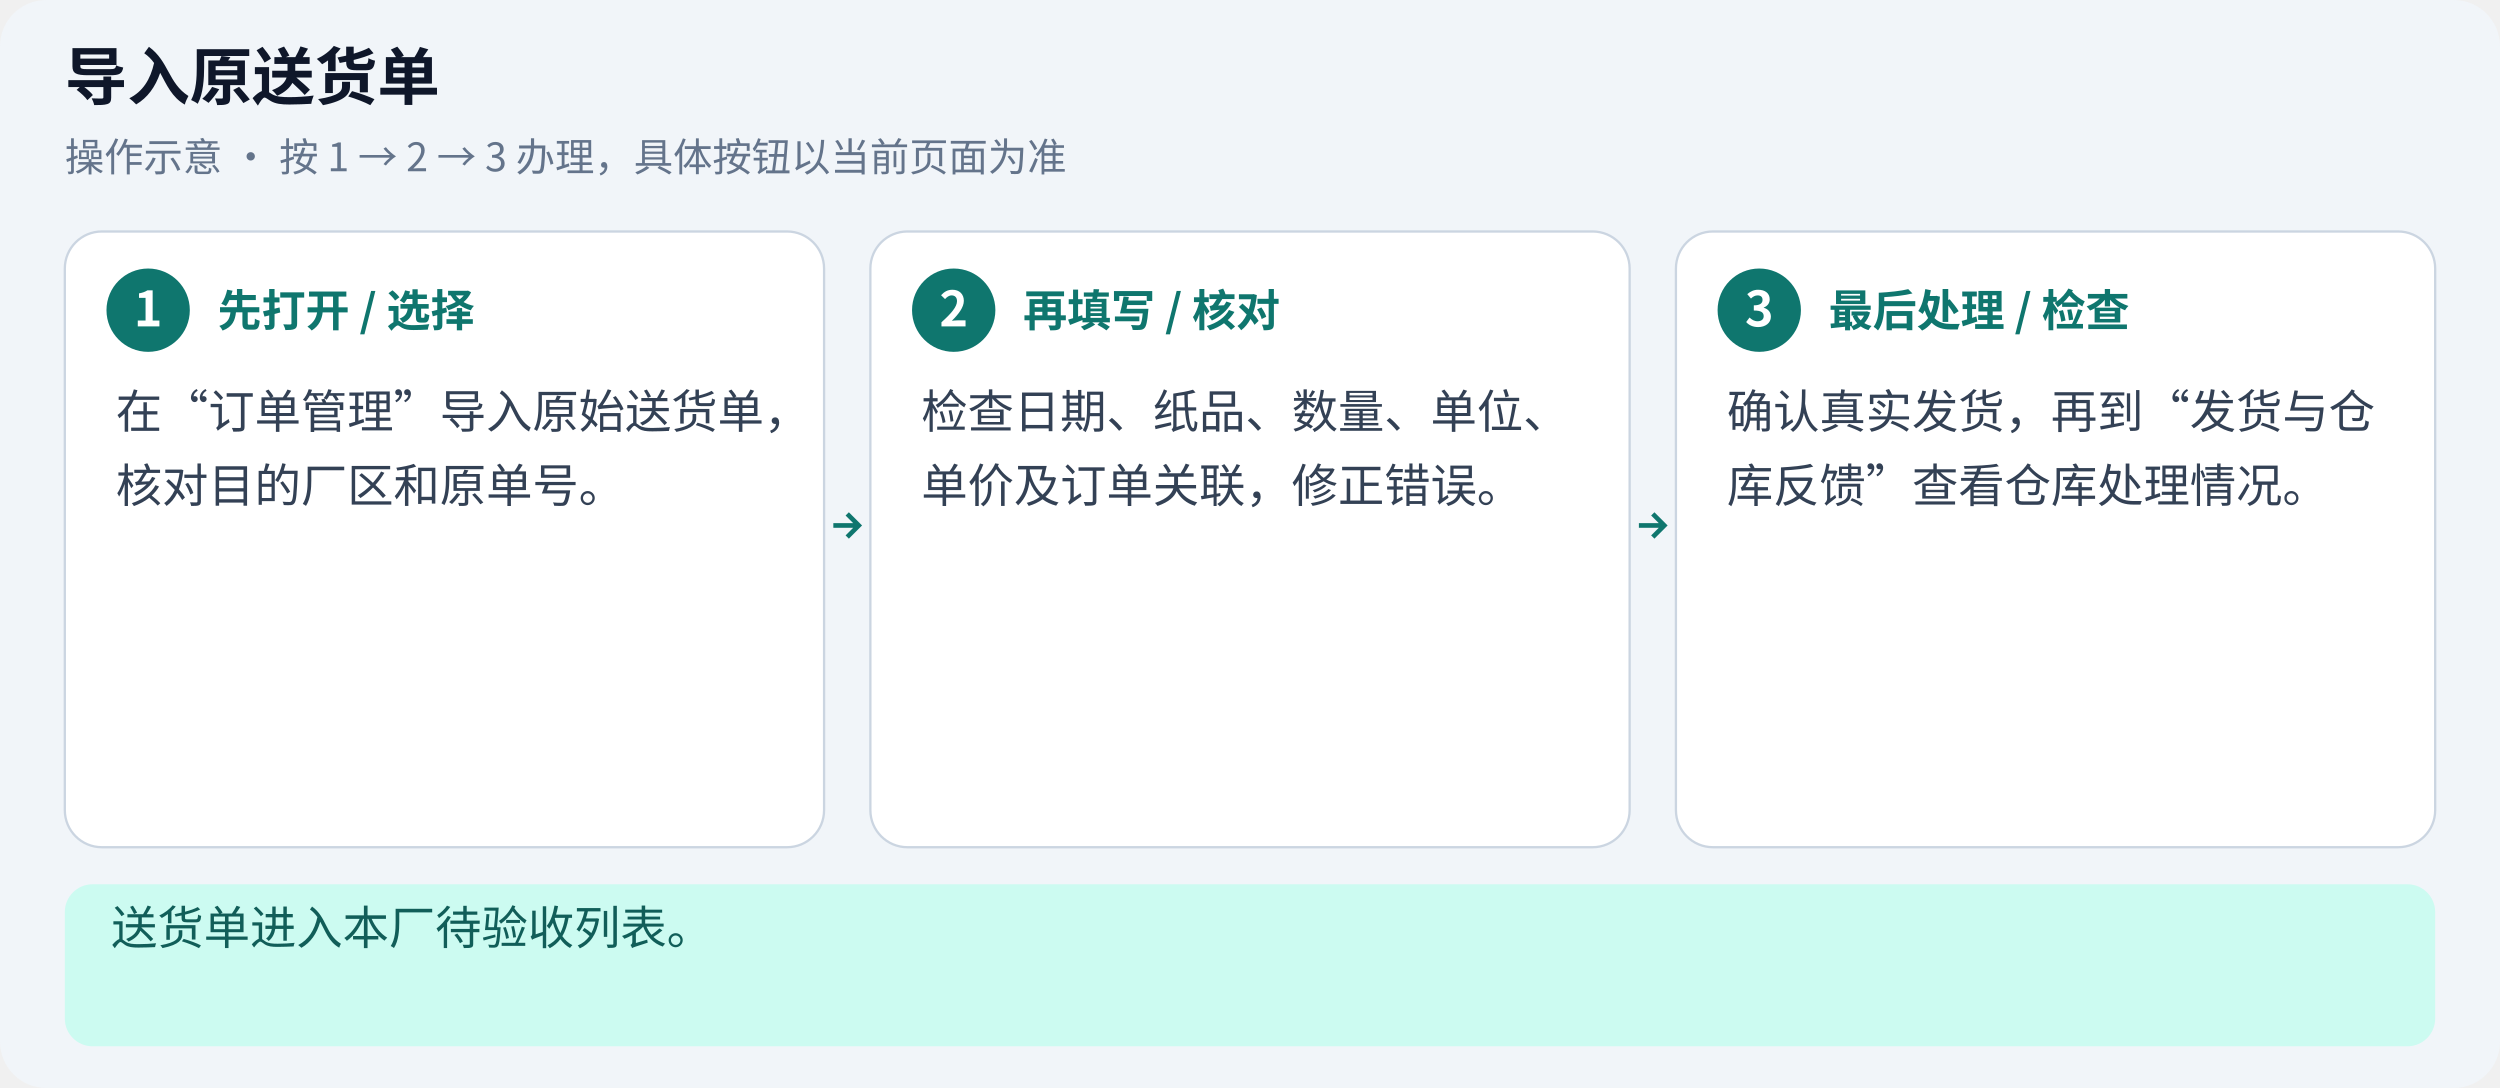
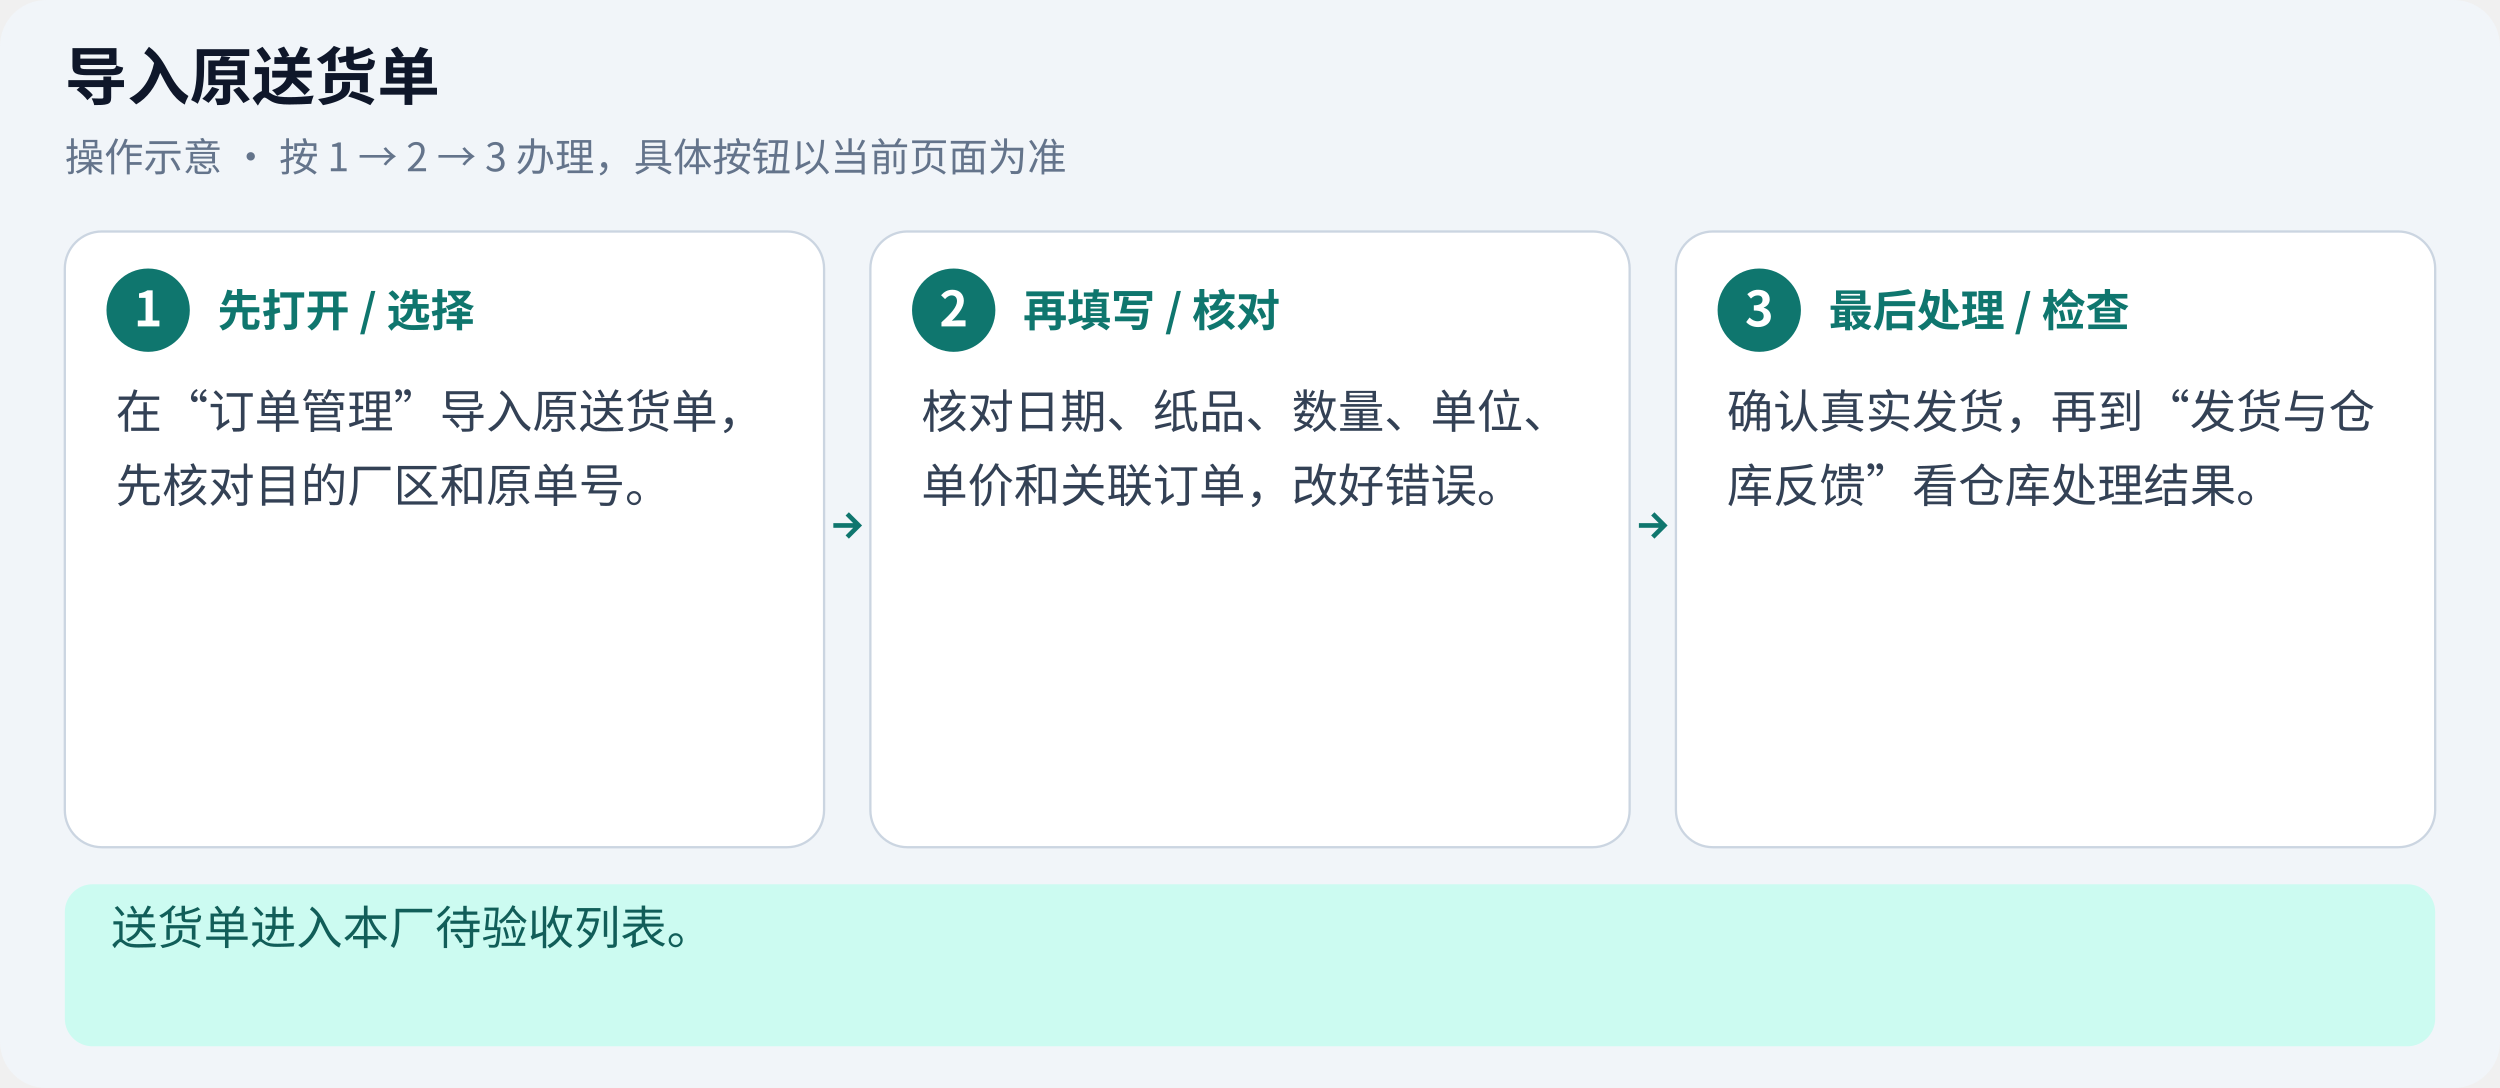
<svg xmlns="http://www.w3.org/2000/svg" width="1080" height="470" viewBox="0 0 1080 470" role="img" aria-labelledby="title desc">
  <rect width="1080" height="470" rx="20" fill="#f1f5f9" />
  <g font-family="Microsoft YaHei, Noto Sans CJK SC, sans-serif">
    <text x="28" y="43" font-size="27" font-weight="700" fill="#0f172a">导入原送货单</text>
    <text x="28" y="74" font-size="17" fill="#64748b">操作示意 · 按 1 → 2 → 3 办理，具体按钮以当前页面为准</text>
    <rect x="28" y="100" width="328" height="266" rx="16" fill="white" stroke="#cbd5e1" />
    <circle cx="64" cy="134" r="18" fill="#0f766e" />
    <text x="64" y="141" text-anchor="middle" fill="white" font-size="21" font-weight="700">1</text>
    <text x="94" y="141" fill="#0f766e" font-size="19" font-weight="700">先打开 / 选择</text>
    <text x="50" y="185" font-size="20" fill="#334155">
-       <tspan x="50" dy="0">在“订单管理”导入原始送货单，</tspan>
-       <tspan x="50" dy="32">核对目的厂区和原单号。</tspan>
+       <tspan x="50" dy="0">在“订单管理”导入原送货单，</tspan>
+       <tspan x="50" dy="32">先核对目的厂区和原单号。</tspan>
    </text>
    <path d="M360 227 h10 m-4 -5 5 5 -5 5" stroke="#0f766e" fill="none" stroke-width="2" />
    <rect x="376" y="100" width="328" height="266" rx="16" fill="white" stroke="#cbd5e1" />
    <circle cx="412" cy="134" r="18" fill="#0f766e" />
    <text x="412" y="141" text-anchor="middle" fill="white" font-size="21" font-weight="700">2</text>
    <text x="442" y="141" fill="#0f766e" font-size="19" font-weight="700">再填写 / 核对</text>
    <text x="398" y="185" font-size="20" fill="#334155">
-       <tspan x="398" dy="0">检查日期、纸品、数量、单位、</tspan>
-       <tspan x="398" dy="32">单价及订单关联，修正错误。</tspan>
+       <tspan x="398" dy="0">核对日期、纸品、数量、单位、</tspan>
+       <tspan x="398" dy="32">单价和关联订单，改好错误。</tspan>
    </text>
    <path d="M708 227 h10 m-4 -5 5 5 -5 5" stroke="#0f766e" fill="none" stroke-width="2" />
    <rect x="724" y="100" width="328" height="266" rx="16" fill="white" stroke="#cbd5e1" />
    <circle cx="760" cy="134" r="18" fill="#0f766e" />
    <text x="760" y="141" text-anchor="middle" fill="white" font-size="21" font-weight="700">3</text>
    <text x="790" y="141" fill="#0f766e" font-size="19" font-weight="700">最后处理 / 检查</text>
    <text x="746" y="185" font-size="20" fill="#334155">
      <tspan x="746" dy="0">确认真实发货，再到“发货与仓</tspan>
-       <tspan x="746" dy="32">库反馈”查看仓库处理情况。</tspan>
+       <tspan x="746" dy="32">库反馈”看仓库处理结果。</tspan>
    </text>
    <rect x="28" y="382" width="1024" height="70" rx="12" fill="#ccfbf1" />
    <text x="48" y="408" font-size="20" fill="#115e59">
      <tspan x="48" dy="0">送货单进入本厂待验收列表。</tspan>
    </text>
  </g>
</svg>
